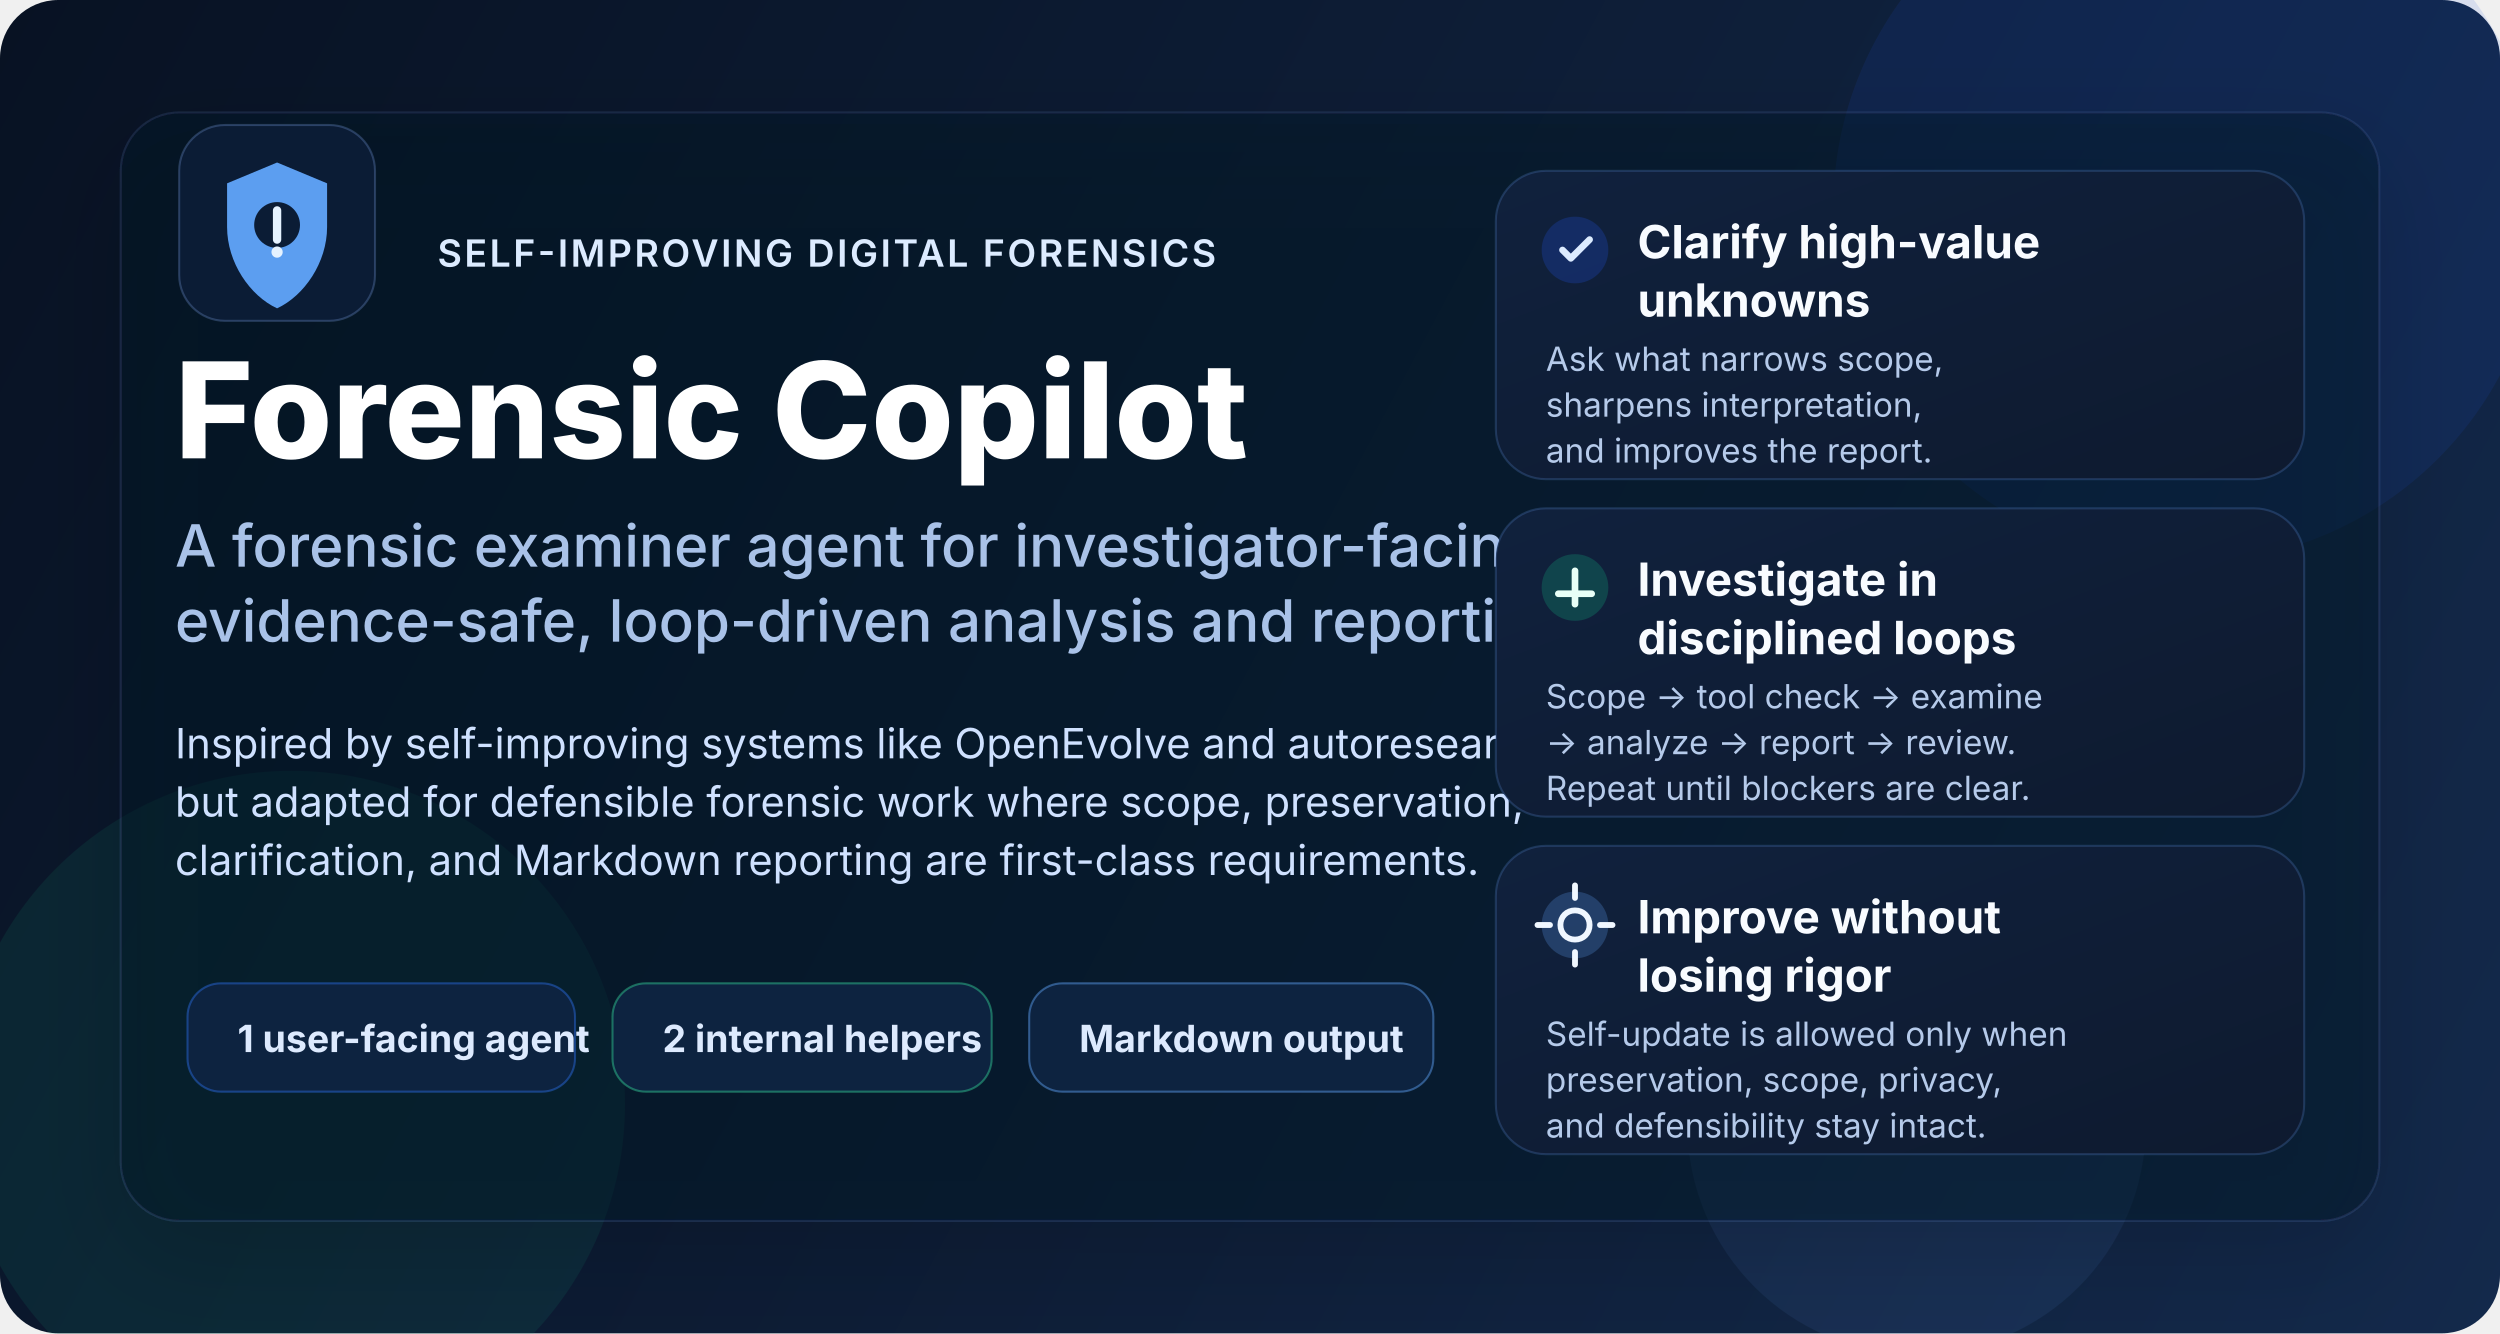
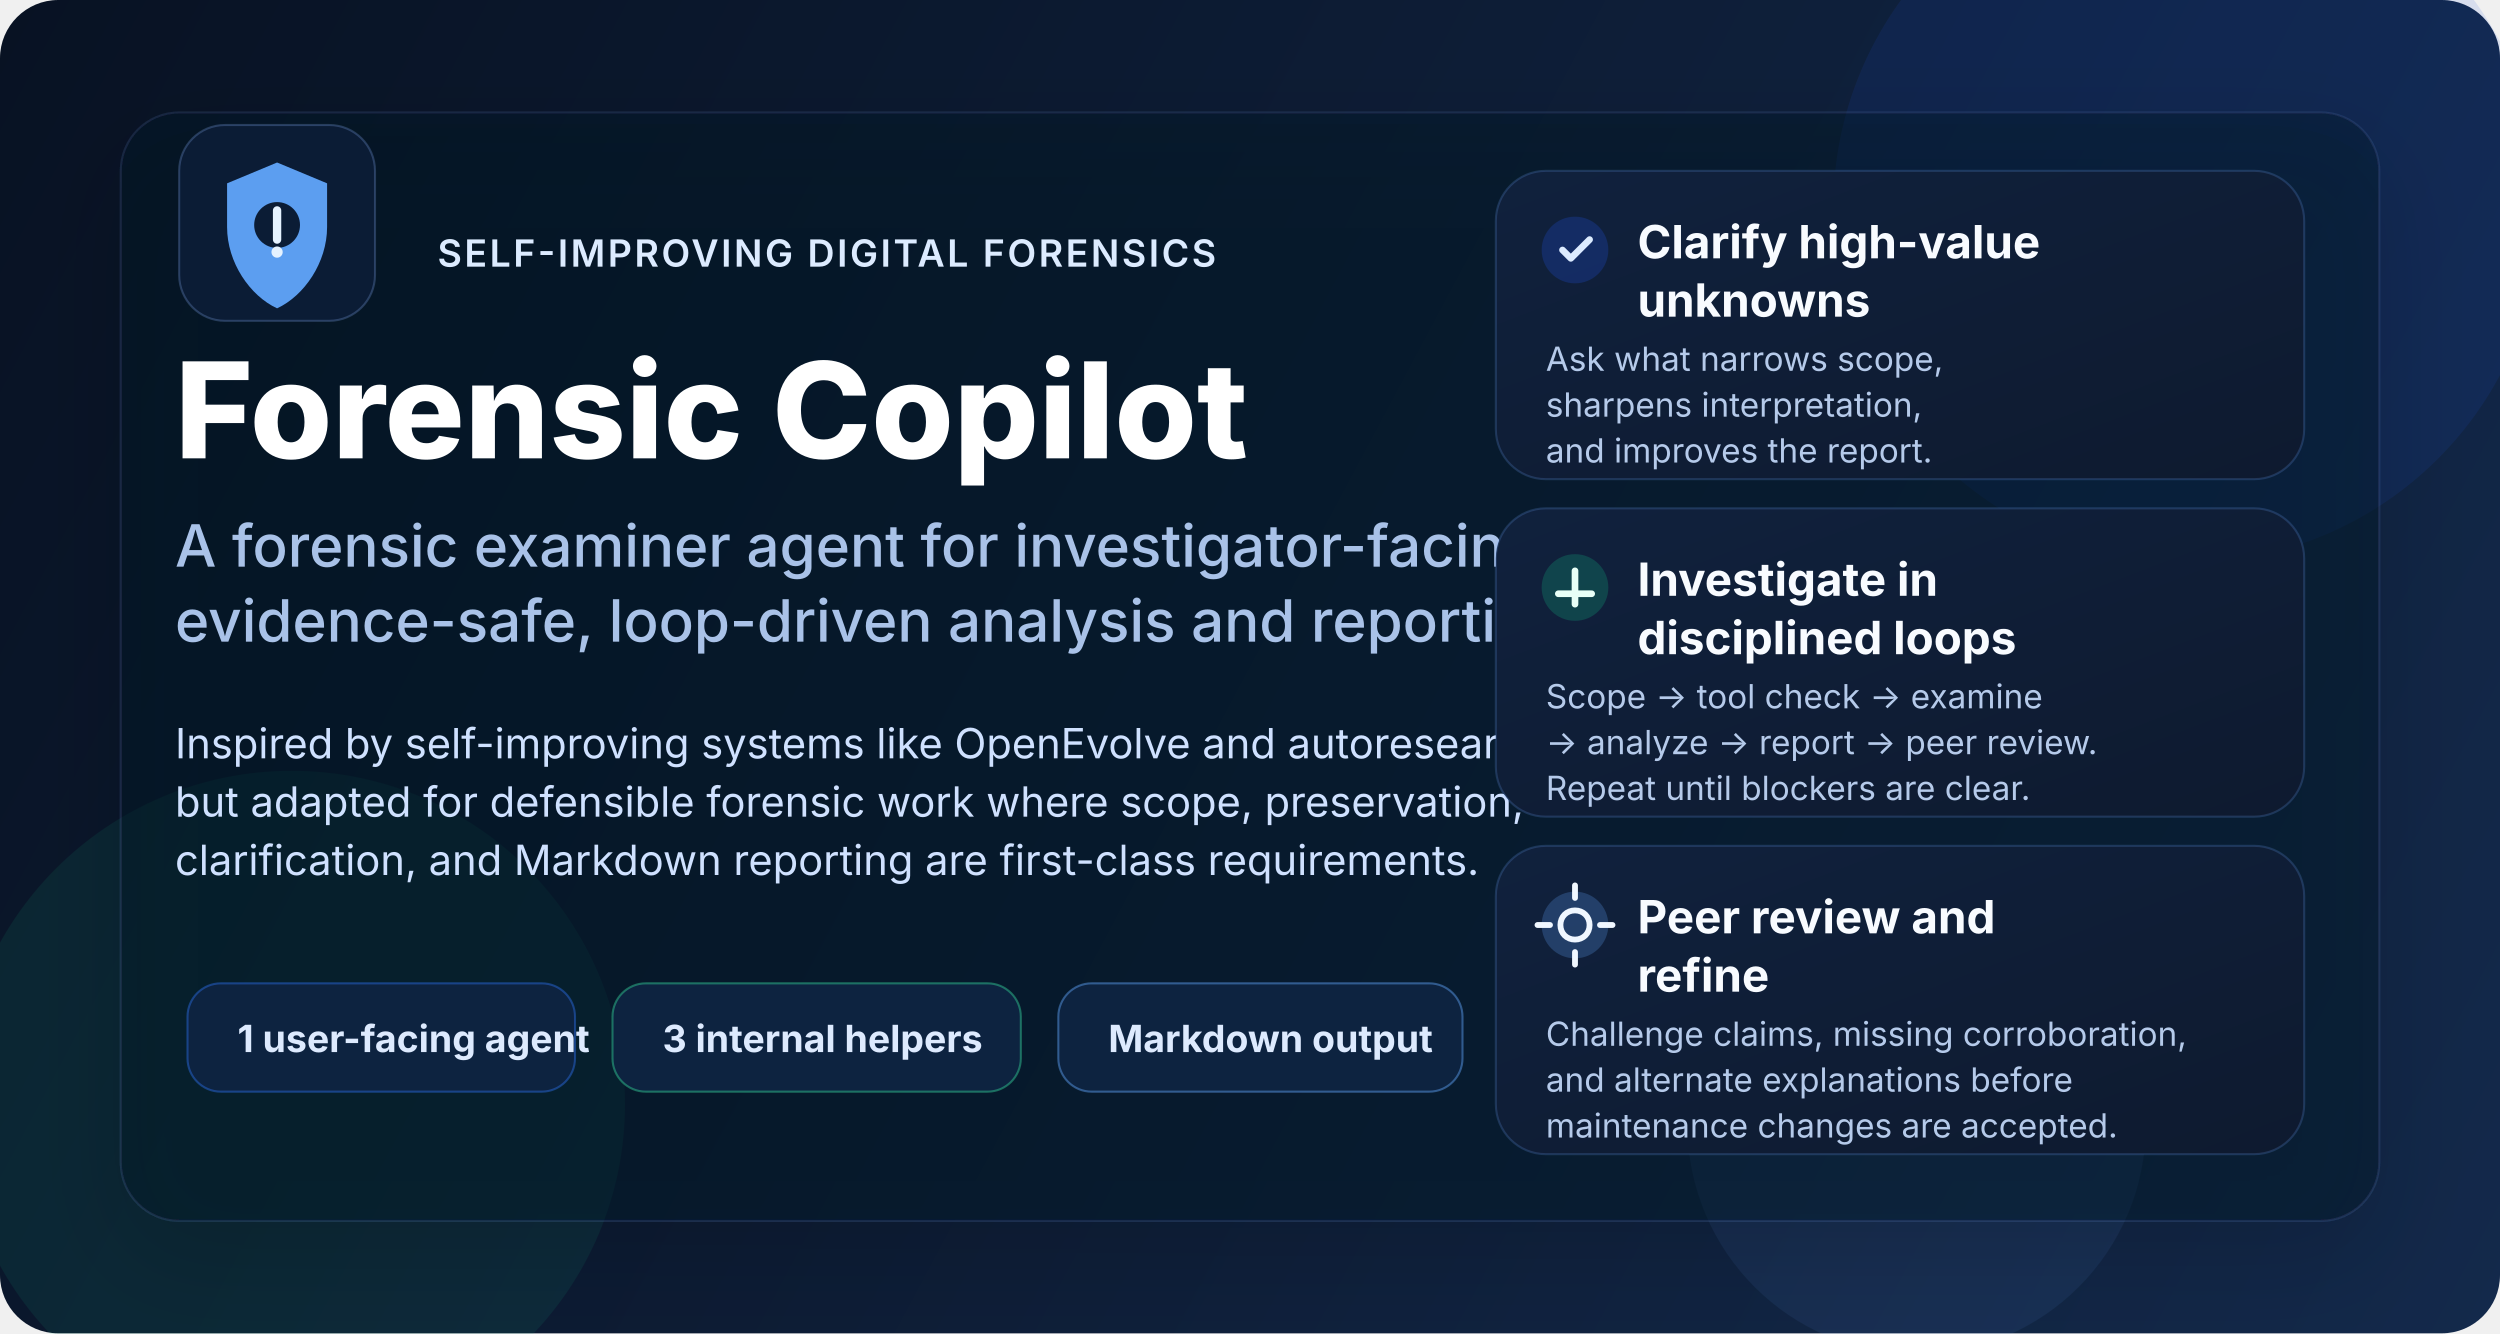
<svg xmlns="http://www.w3.org/2000/svg" width="1200" height="640" viewBox="0 0 1200 640" fill="none">
  <defs>
    <linearGradient id="bg" x1="0" y1="0" x2="1200" y2="640" gradientUnits="userSpaceOnUse">
      <stop stop-color="#081223" />
      <stop offset="1" stop-color="#13294B" />
    </linearGradient>
    <linearGradient id="accent" x1="160" y1="120" x2="420" y2="420" gradientUnits="userSpaceOnUse">
      <stop stop-color="#60A5FA" />
      <stop offset="1" stop-color="#34D399" />
    </linearGradient>
    <linearGradient id="card" x1="0" y1="0" x2="1" y2="1">
      <stop stop-color="#10213D" />
      <stop offset="1" stop-color="#0E1A2F" />
    </linearGradient>
    <filter id="shadow" x="0" y="0" width="1200" height="640" filterUnits="userSpaceOnUse" color-interpolation-filters="sRGB">
      <feDropShadow dx="0" dy="18" stdDeviation="24" flood-color="#020617" flood-opacity="0.35" />
    </filter>
  </defs>
  <rect width="1200" height="640" rx="28" fill="url(#bg)" />
  <circle cx="1050" cy="100" r="170" fill="#1D4ED8" opacity="0.12" />
  <circle cx="140" cy="530" r="160" fill="#10B981" opacity="0.10" />
  <circle cx="920" cy="540" r="110" fill="#60A5FA" opacity="0.08" />
  <g filter="url(#shadow)">
    <rect x="58" y="54" width="1084" height="532" rx="28" fill="#0B1528" fill-opacity="0.42" stroke="#5B7DBA" stroke-opacity="0.18" />
  </g>
  <g transform="translate(86 60)">
    <rect x="0" y="0" width="94" height="94" rx="22" fill="#0B1C35" stroke="#8CB5FF" stroke-opacity="0.25" />
    <path d="M47 18L71 28V49C71 66 60 82 47 88C34 82 23 66 23 49V28L47 18Z" fill="url(#accent)" opacity="0.95" />
    <circle cx="47" cy="48" r="11" fill="#0B1C35" />
    <path d="M47 41V55" stroke="#E5F2FF" stroke-width="4" stroke-linecap="round" />
    <circle cx="47" cy="61" r="2.7" fill="#E5F2FF" />
  </g>
  <text x="210" y="128" fill="#DCEBFF" font-family="Inter,Segoe UI,Arial,sans-serif" font-size="18" font-weight="600" letter-spacing="1.2">SELF-IMPROVING DIGITAL FORENSICS</text>
  <text x="84" y="220" fill="#FFFFFF" font-family="Inter,Segoe UI,Arial,sans-serif" font-size="64" font-weight="800">Forensic Copilot</text>
  <text x="84" y="272" fill="#A9C2E8" font-family="Inter,Segoe UI,Arial,sans-serif" font-size="28" font-weight="500">A forensic examiner agent for investigator-facing,</text>
  <text x="84" y="308" fill="#A9C2E8" font-family="Inter,Segoe UI,Arial,sans-serif" font-size="28" font-weight="500">evidence-safe, loop-driven analysis and reporting.</text>
  <text x="84" y="364" fill="#CFE1FF" font-family="Inter,Segoe UI,Arial,sans-serif" font-size="20" font-weight="400">Inspired by self-improving systems like OpenEvolve and autoresearch,</text>
  <text x="84" y="392" fill="#CFE1FF" font-family="Inter,Segoe UI,Arial,sans-serif" font-size="20" font-weight="400">but adapted for defensible forensic work where scope, preservation,</text>
  <text x="84" y="420" fill="#CFE1FF" font-family="Inter,Segoe UI,Arial,sans-serif" font-size="20" font-weight="400">clarification, and Markdown reporting are first-class requirements.</text>
  <g transform="translate(90 472)">
    <rect x="0" y="0" width="186" height="52" rx="16" fill="#0D2340" stroke="#2B6EE8" stroke-opacity="0.45" />
    <text x="24" y="33" fill="#DDEAFE" font-family="Inter,Segoe UI,Arial,sans-serif" font-size="18" font-weight="700">1 user-facing agent</text>
-     <rect x="204" y="0" width="182" height="52" rx="16" fill="#0D2340" stroke="#34D399" stroke-opacity="0.45" />
-     <text x="228" y="33" fill="#DDEAFE" font-family="Inter,Segoe UI,Arial,sans-serif" font-size="18" font-weight="700">2 internal helpers</text>
-     <rect x="404" y="0" width="194" height="52" rx="16" fill="#0D2340" stroke="#60A5FA" stroke-opacity="0.45" />
-     <text x="428" y="33" fill="#DDEAFE" font-family="Inter,Segoe UI,Arial,sans-serif" font-size="18" font-weight="700">Markdown output</text>
+     <rect x="204" y="0" width="196" height="52" rx="16" fill="#0D2340" stroke="#34D399" stroke-opacity="0.45" />
+     <text x="228" y="33" fill="#DDEAFE" font-family="Inter,Segoe UI,Arial,sans-serif" font-size="18" font-weight="700">3 internal helpers</text>
+     <rect x="418" y="0" width="194" height="52" rx="16" fill="#0D2340" stroke="#60A5FA" stroke-opacity="0.45" />
+     <text x="442" y="33" fill="#DDEAFE" font-family="Inter,Segoe UI,Arial,sans-serif" font-size="18" font-weight="700">Markdown output</text>
  </g>
  <g transform="translate(718 82)">
    <rect x="0" y="0" width="388" height="148" rx="24" fill="url(#card)" stroke="#6EA8FF" stroke-opacity="0.20" />
    <circle cx="38" cy="38" r="16" fill="#1D4ED8" opacity="0.26" />
    <path d="M32 38L36 42L45 33" stroke="#DCEBFF" stroke-width="3.2" stroke-linecap="round" stroke-linejoin="round" />
    <text x="68" y="42" fill="#F8FBFF" font-family="Inter,Segoe UI,Arial,sans-serif" font-size="22" font-weight="700">
      <tspan x="68" dy="0">Clarify high-value</tspan>
      <tspan x="68" dy="28">unknowns</tspan>
    </text>
    <text x="24" y="96" fill="#B5CAEA" font-family="Inter,Segoe UI,Arial,sans-serif" font-size="16">Ask what narrows scope,</text>
    <text x="24" y="118" fill="#B5CAEA" font-family="Inter,Segoe UI,Arial,sans-serif" font-size="16">sharpens interpretation,</text>
    <text x="24" y="140" fill="#B5CAEA" font-family="Inter,Segoe UI,Arial,sans-serif" font-size="16">and improves the report.</text>
    <rect x="0" y="162" width="388" height="148" rx="24" fill="url(#card)" stroke="#6EA8FF" stroke-opacity="0.20" />
    <circle cx="38" cy="200" r="16" fill="#10B981" opacity="0.24" />
    <path d="M30 203H46M38 192V208" stroke="#E8FFF7" stroke-width="3.2" stroke-linecap="round" />
    <text x="68" y="204" fill="#F8FBFF" font-family="Inter,Segoe UI,Arial,sans-serif" font-size="22" font-weight="700">
      <tspan x="68" dy="0">Investigate in</tspan>
      <tspan x="68" dy="28">disciplined loops</tspan>
    </text>
    <text x="24" y="258" fill="#B5CAEA" font-family="Inter,Segoe UI,Arial,sans-serif" font-size="16">Scope → tool check → examine</text>
-     <text x="24" y="280" fill="#B5CAEA" font-family="Inter,Segoe UI,Arial,sans-serif" font-size="16">→ analyze → report → review.</text>
+     <text x="24" y="280" fill="#B5CAEA" font-family="Inter,Segoe UI,Arial,sans-serif" font-size="16">→ analyze → report → peer review.</text>
    <text x="24" y="302" fill="#B5CAEA" font-family="Inter,Segoe UI,Arial,sans-serif" font-size="16">Repeat until blockers are clear.</text>
    <rect x="0" y="324" width="388" height="148" rx="24" fill="url(#card)" stroke="#6EA8FF" stroke-opacity="0.20" />
    <circle cx="38" cy="362" r="16" fill="#60A5FA" opacity="0.24" />
    <path d="M31 362C31 358 34 355 38 355C42 355 45 358 45 362C45 366 42 369 38 369C34 369 31 366 31 362Z" stroke="#F0F7FF" stroke-width="2.8" />
    <path d="M38 349V343M38 381V375M50 362H56M20 362H26" stroke="#F0F7FF" stroke-width="2.8" stroke-linecap="round" />
    <text x="68" y="366" fill="#F8FBFF" font-family="Inter,Segoe UI,Arial,sans-serif" font-size="22" font-weight="700">
-       <tspan x="68" dy="0">Improve without</tspan>
-       <tspan x="68" dy="28">losing rigor</tspan>
+       <tspan x="68" dy="0">Peer review and</tspan>
+       <tspan x="68" dy="28">refine</tspan>
    </text>
-     <text x="24" y="420" fill="#B5CAEA" font-family="Inter,Segoe UI,Arial,sans-serif" font-size="16">Self-update is allowed only when</text>
-     <text x="24" y="442" fill="#B5CAEA" font-family="Inter,Segoe UI,Arial,sans-serif" font-size="16">preservation, scope, privacy,</text>
-     <text x="24" y="464" fill="#B5CAEA" font-family="Inter,Segoe UI,Arial,sans-serif" font-size="16">and defensibility stay intact.</text>
+     <text x="24" y="420" fill="#B5CAEA" font-family="Inter,Segoe UI,Arial,sans-serif" font-size="16">Challenge claims, missing corroboration,</text>
+     <text x="24" y="442" fill="#B5CAEA" font-family="Inter,Segoe UI,Arial,sans-serif" font-size="16">and alternate explanations before</text>
+     <text x="24" y="464" fill="#B5CAEA" font-family="Inter,Segoe UI,Arial,sans-serif" font-size="16">maintenance changes are accepted.</text>
  </g>
</svg>
